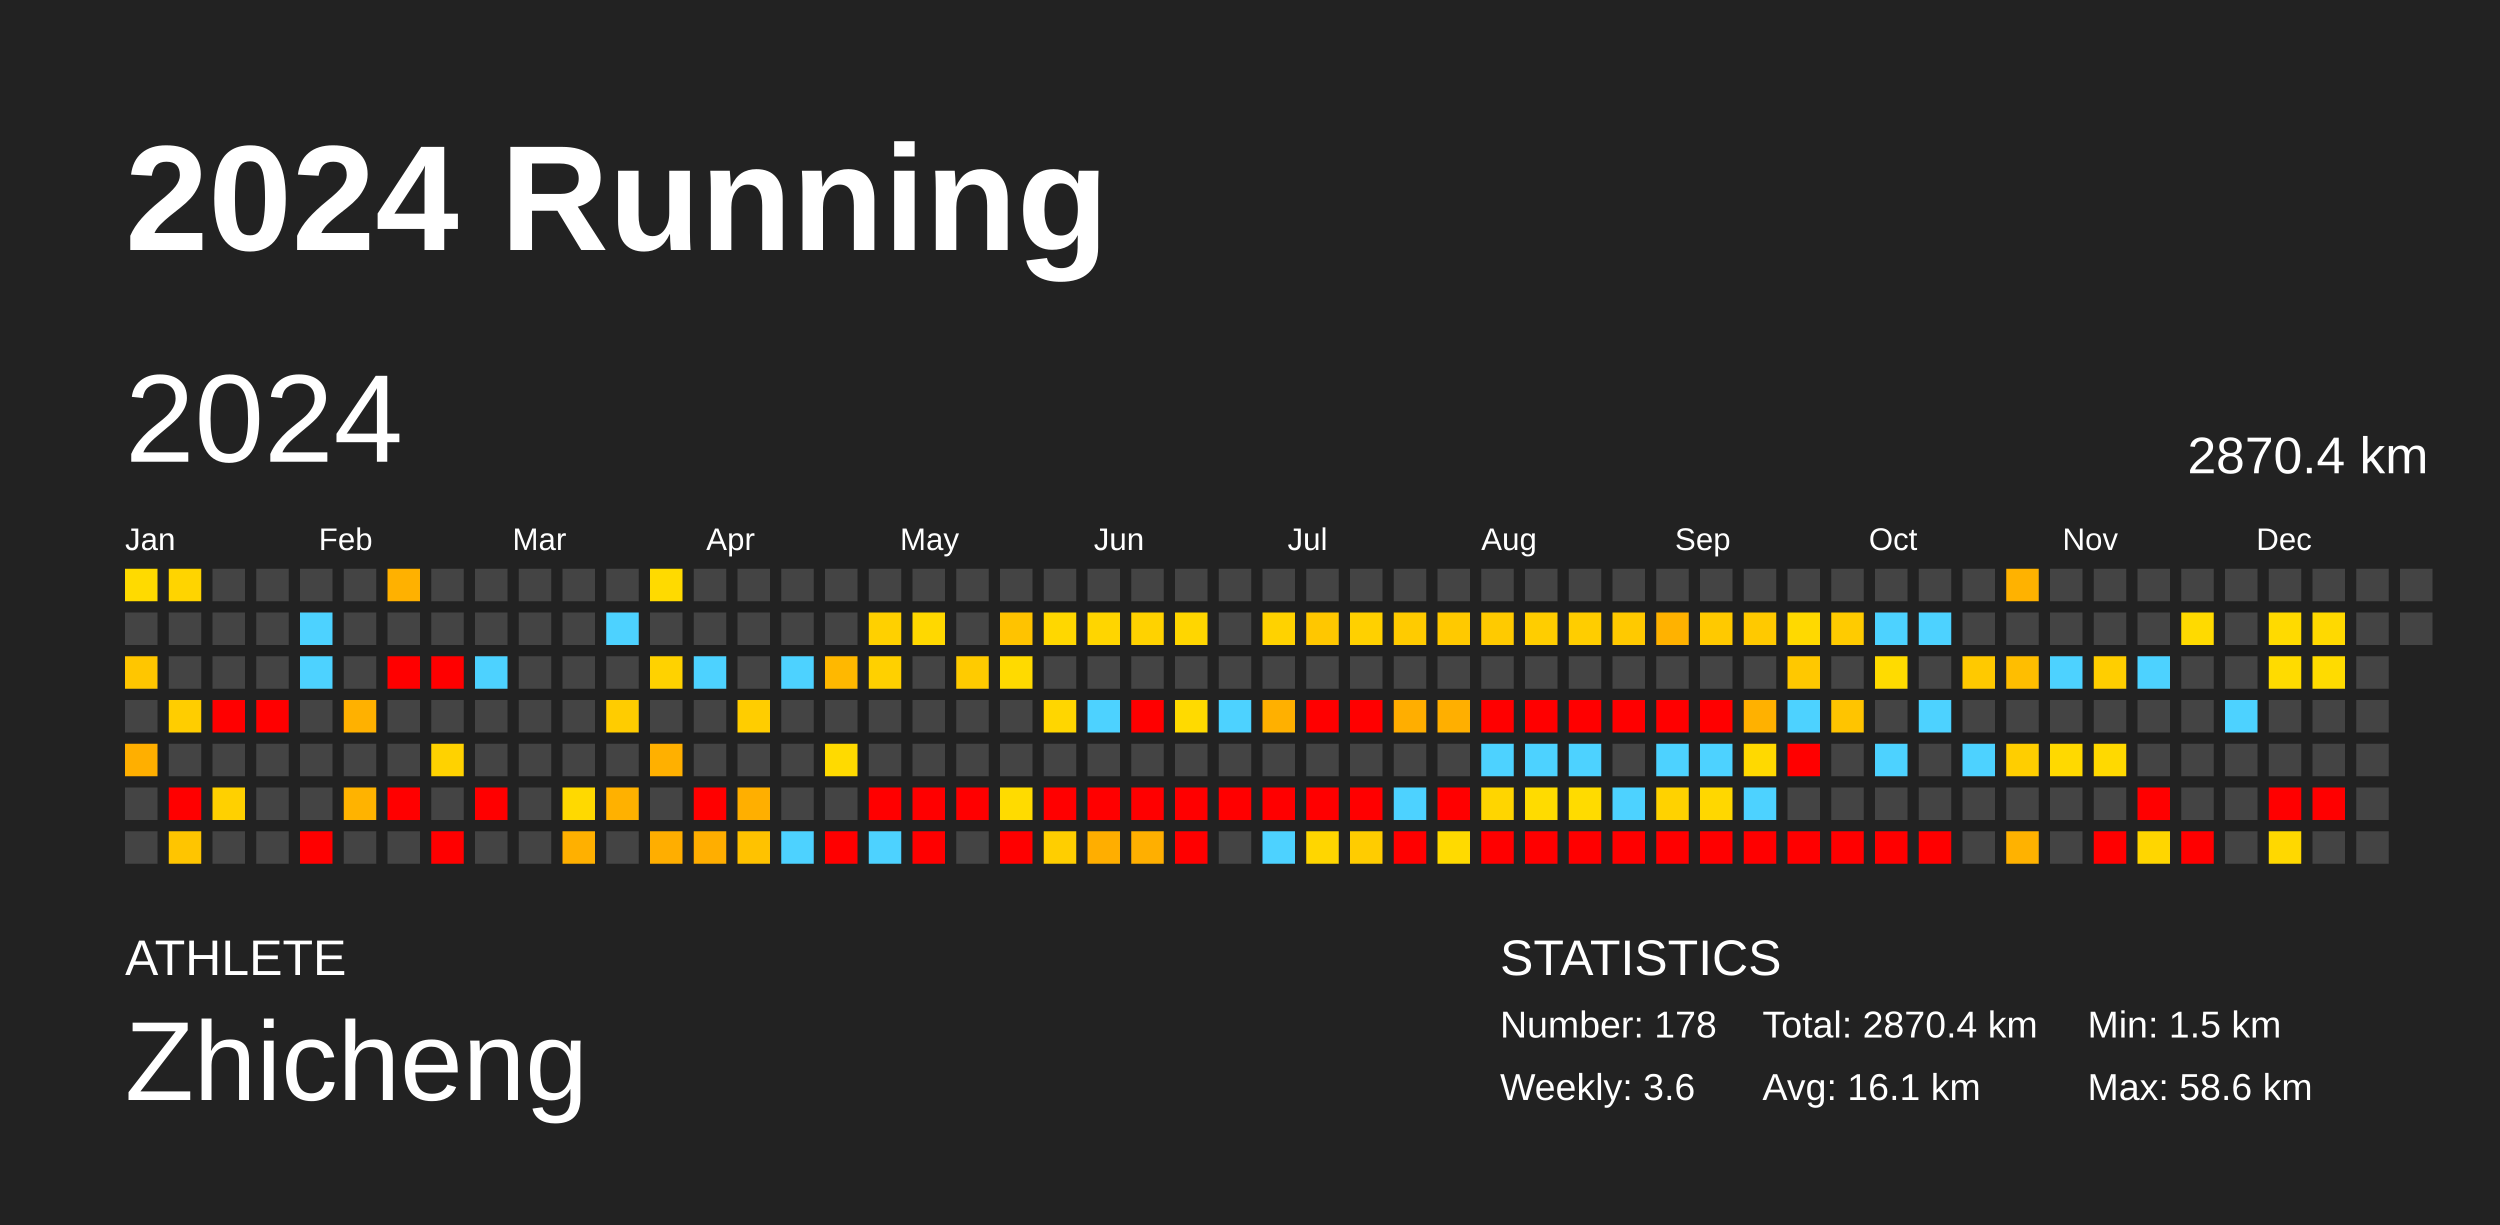
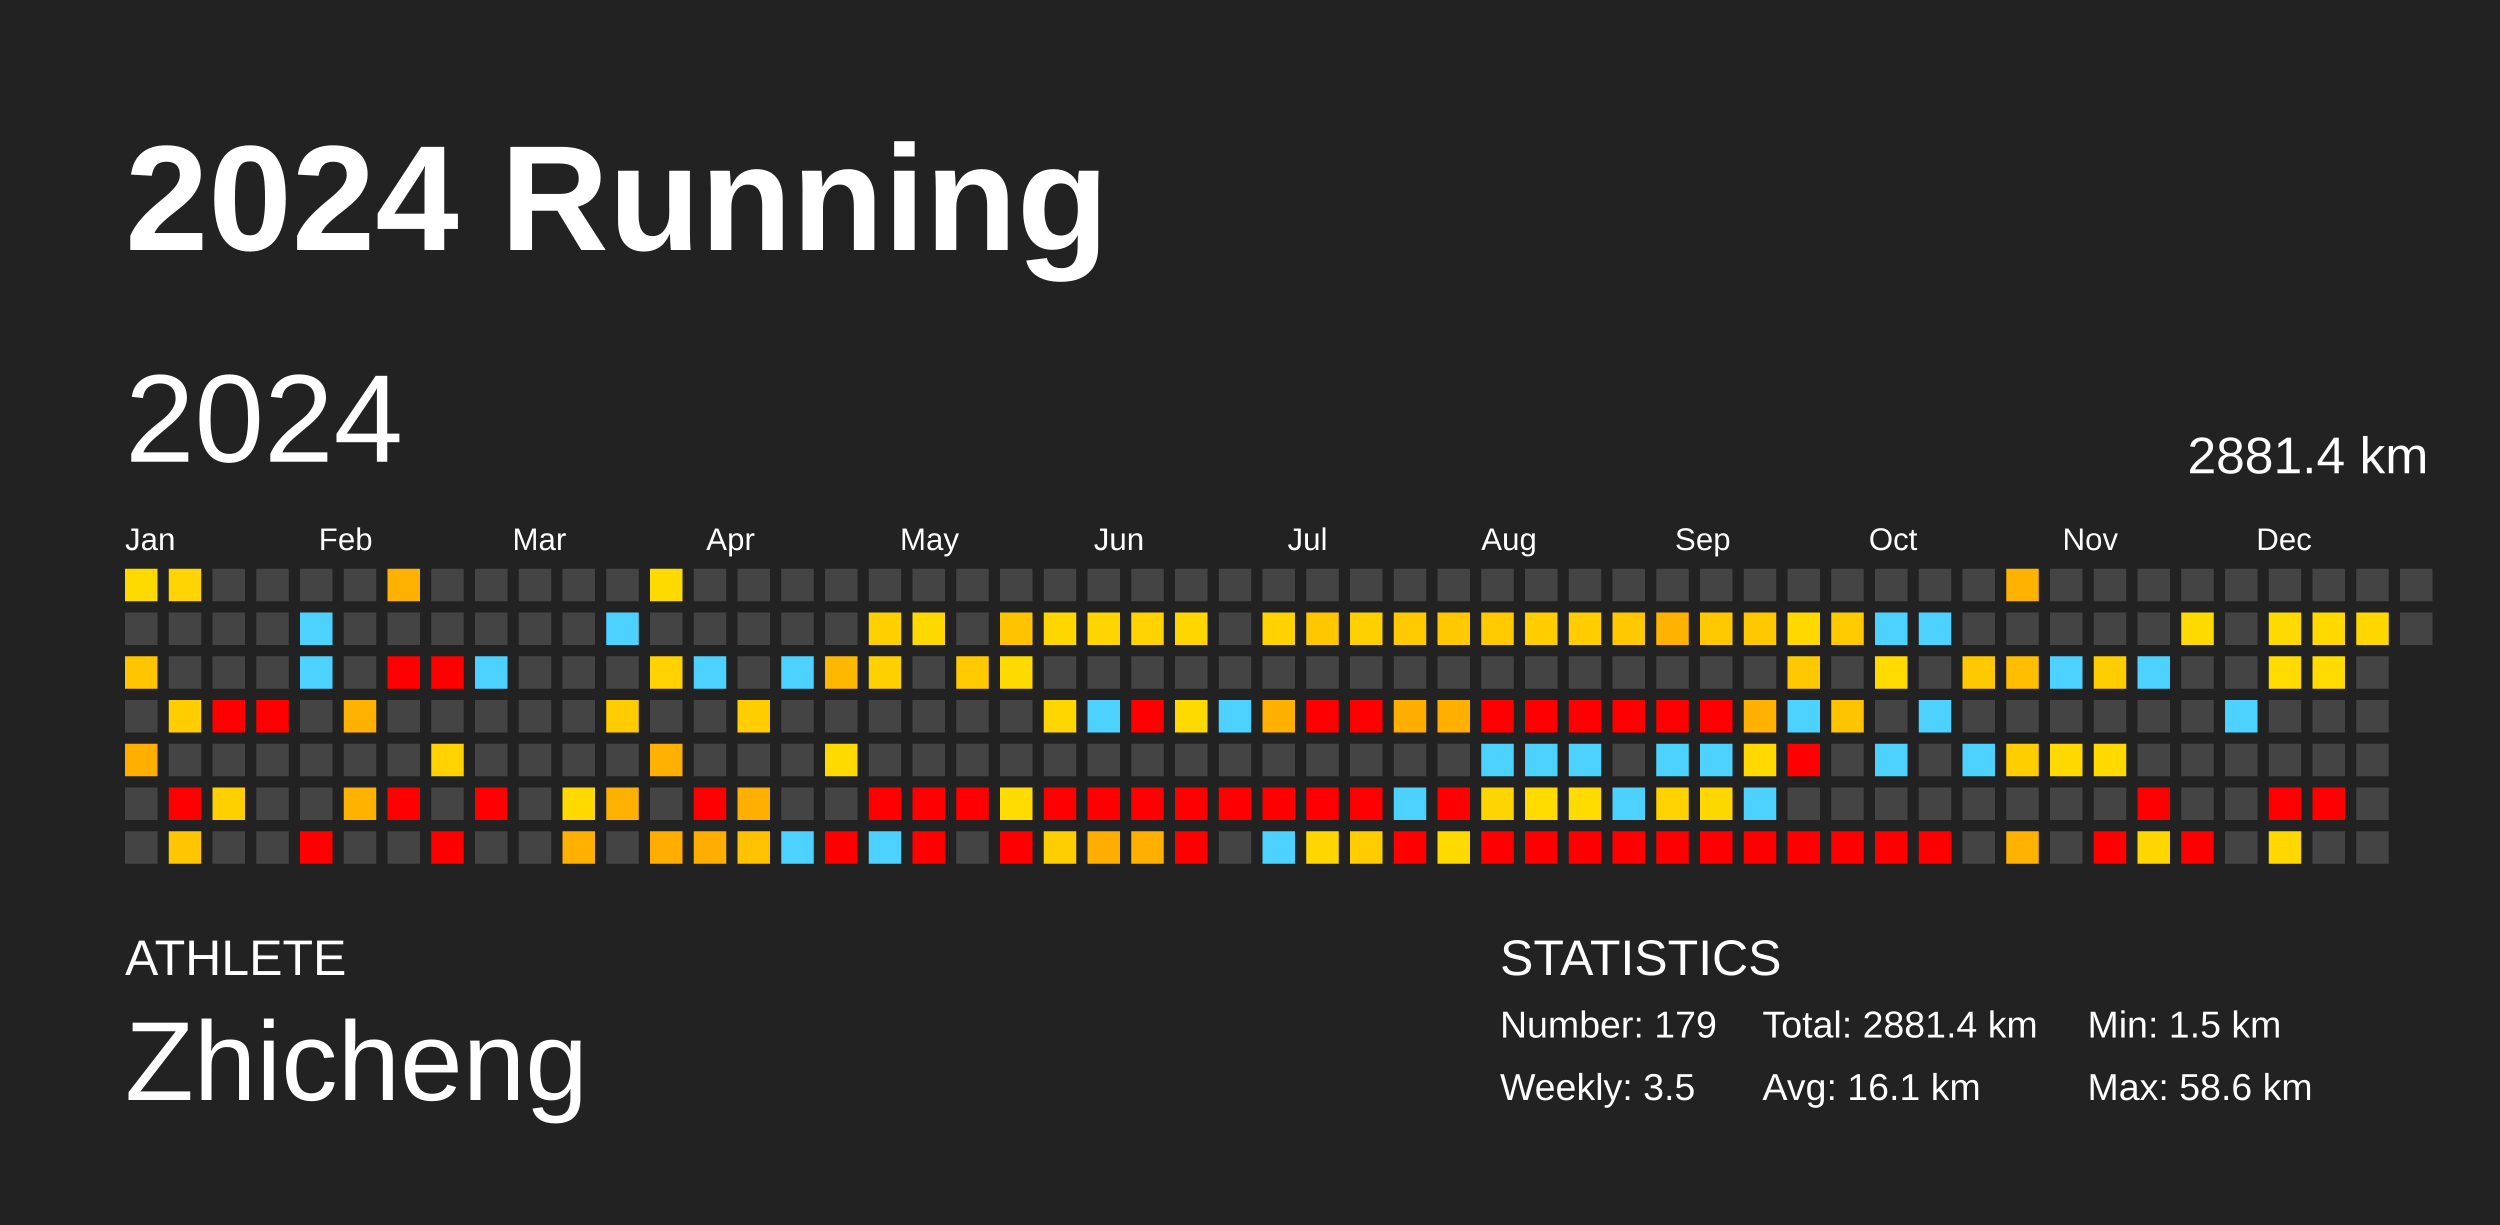
<svg xmlns="http://www.w3.org/2000/svg" baseProfile="full" height="98mm" version="1.1" viewBox="0,0,200,98" width="200mm">
  <defs />
  <rect fill="#222222" height="98" width="200" x="0" y="0" />
  <text fill="#FFFFFF" style="font-size:12px; font-family:Arial; font-weight:bold;" x="10" y="20">2024 Running</text>
  <text fill="#FFFFFF" style="font-size:4px; font-family:Arial" x="10" y="78">ATHLETE</text>
  <text fill="#FFFFFF" style="font-size:9px; font-family:Arial" x="10" y="88">Zhicheng</text>
  <text fill="#FFFFFF" style="font-size:4px; font-family:Arial" x="120" y="78">STATISTICS</text>
-   <text fill="#FFFFFF" style="font-size:3px; font-family:Arial" x="120" y="83">Number: 178</text>
-   <text fill="#FFFFFF" style="font-size:3px; font-family:Arial" x="120" y="88">Weekly: 3.6</text>
-   <text fill="#FFFFFF" style="font-size:3px; font-family:Arial" x="141" y="83">Total: 2870.4 km</text>
+   <text fill="#FFFFFF" style="font-size:3px; font-family:Arial" x="120" y="83">Number: 179</text>
+   <text fill="#FFFFFF" style="font-size:3px; font-family:Arial" x="120" y="88">Weekly: 3.5</text>
+   <text fill="#FFFFFF" style="font-size:3px; font-family:Arial" x="141" y="83">Total: 2881.4 km</text>
  <text fill="#FFFFFF" style="font-size:3px; font-family:Arial" x="141" y="88">Avg: 16.1 km</text>
  <text fill="#FFFFFF" style="font-size:3px; font-family:Arial" x="167" y="83">Min: 1.5 km</text>
  <text fill="#FFFFFF" style="font-size:3px; font-family:Arial" x="167" y="88">Max: 58.6 km</text>
  <text dominant-baseline="hanging" fill="#FFFFFF" style="font-size:10.0px; font-family:Arial;" x="10" y="30">2024</text>
-   <text dominant-baseline="hanging" fill="#FFFFFF" style="font-size:4.125px; font-family:Arial;" x="175" y="35">2870.4 km</text>
+   <text dominant-baseline="hanging" fill="#FFFFFF" style="font-size:4.125px; font-family:Arial;" x="175" y="35">2881.4 km</text>
  <text fill="#FFFFFF" style="font-size:2.5px; font-family:Arial" x="10.0" y="44">Jan</text>
  <text fill="#FFFFFF" style="font-size:2.5px; font-family:Arial" x="25.5" y="44">Feb</text>
  <text fill="#FFFFFF" style="font-size:2.5px; font-family:Arial" x="41.0" y="44">Mar</text>
  <text fill="#FFFFFF" style="font-size:2.5px; font-family:Arial" x="56.5" y="44">Apr</text>
  <text fill="#FFFFFF" style="font-size:2.5px; font-family:Arial" x="72.0" y="44">May</text>
  <text fill="#FFFFFF" style="font-size:2.5px; font-family:Arial" x="87.5" y="44">Jun</text>
  <text fill="#FFFFFF" style="font-size:2.5px; font-family:Arial" x="103.0" y="44">Jul</text>
  <text fill="#FFFFFF" style="font-size:2.5px; font-family:Arial" x="118.5" y="44">Aug</text>
  <text fill="#FFFFFF" style="font-size:2.5px; font-family:Arial" x="134.0" y="44">Sep</text>
  <text fill="#FFFFFF" style="font-size:2.5px; font-family:Arial" x="149.5" y="44">Oct</text>
  <text fill="#FFFFFF" style="font-size:2.5px; font-family:Arial" x="165.0" y="44">Nov</text>
  <text fill="#FFFFFF" style="font-size:2.5px; font-family:Arial" x="180.5" y="44">Dec</text>
  <rect fill="#ffda00" height="2.6" width="2.6" x="10.0" y="45.5" />
  <rect fill="#444444" height="2.6" width="2.6" x="10.0" y="49.0" />
  <rect fill="#ffc600" height="2.6" width="2.6" x="10.0" y="52.5" />
  <rect fill="#444444" height="2.6" width="2.6" x="10.0" y="56.0" />
  <rect fill="#ffaf00" height="2.6" width="2.6" x="10.0" y="59.5" />
  <rect fill="#444444" height="2.6" width="2.6" x="10.0" y="63.0" />
  <rect fill="#444444" height="2.6" width="2.6" x="10.0" y="66.5" />
  <rect fill="#ffd400" height="2.6" width="2.6" x="13.5" y="45.5" />
  <rect fill="#444444" height="2.6" width="2.6" x="13.5" y="49.0" />
  <rect fill="#444444" height="2.6" width="2.6" x="13.5" y="52.5" />
  <rect fill="#ffcd00" height="2.6" width="2.6" x="13.5" y="56.0" />
  <rect fill="#444444" height="2.6" width="2.6" x="13.5" y="59.5" />
  <rect fill="red" height="2.6" width="2.6" x="13.5" y="63.0" />
  <rect fill="#ffc500" height="2.6" width="2.6" x="13.5" y="66.5" />
  <rect fill="#444444" height="2.6" width="2.6" x="17.0" y="45.5" />
  <rect fill="#444444" height="2.6" width="2.6" x="17.0" y="49.0" />
  <rect fill="#444444" height="2.6" width="2.6" x="17.0" y="52.5" />
  <rect fill="red" height="2.6" width="2.6" x="17.0" y="56.0" />
  <rect fill="#444444" height="2.6" width="2.6" x="17.0" y="59.5" />
  <rect fill="#ffd000" height="2.6" width="2.6" x="17.0" y="63.0" />
  <rect fill="#444444" height="2.6" width="2.6" x="17.0" y="66.5" />
  <rect fill="#444444" height="2.6" width="2.6" x="20.5" y="45.5" />
  <rect fill="#444444" height="2.6" width="2.6" x="20.5" y="49.0" />
  <rect fill="#444444" height="2.6" width="2.6" x="20.5" y="52.5" />
  <rect fill="red" height="2.6" width="2.6" x="20.5" y="56.0" />
  <rect fill="#444444" height="2.6" width="2.6" x="20.5" y="59.5" />
  <rect fill="#444444" height="2.6" width="2.6" x="20.5" y="63.0" />
  <rect fill="#444444" height="2.6" width="2.6" x="20.5" y="66.5" />
  <rect fill="#444444" height="2.6" width="2.6" x="24.0" y="45.5" />
  <rect fill="#4dd2ff" height="2.6" width="2.6" x="24.0" y="49.0" />
  <rect fill="#4dd2ff" height="2.6" width="2.6" x="24.0" y="52.5" />
  <rect fill="#444444" height="2.6" width="2.6" x="24.0" y="56.0" />
  <rect fill="#444444" height="2.6" width="2.6" x="24.0" y="59.5" />
  <rect fill="#444444" height="2.6" width="2.6" x="24.0" y="63.0" />
  <rect fill="red" height="2.6" width="2.6" x="24.0" y="66.5" />
  <rect fill="#444444" height="2.6" width="2.6" x="27.5" y="45.5" />
  <rect fill="#444444" height="2.6" width="2.6" x="27.5" y="49.0" />
  <rect fill="#444444" height="2.6" width="2.6" x="27.5" y="52.5" />
  <rect fill="#ffb100" height="2.6" width="2.6" x="27.5" y="56.0" />
  <rect fill="#444444" height="2.6" width="2.6" x="27.5" y="59.5" />
  <rect fill="#ffb300" height="2.6" width="2.6" x="27.5" y="63.0" />
  <rect fill="#444444" height="2.6" width="2.6" x="27.5" y="66.5" />
  <rect fill="#ffb100" height="2.6" width="2.6" x="31.0" y="45.5" />
  <rect fill="#444444" height="2.6" width="2.6" x="31.0" y="49.0" />
  <rect fill="red" height="2.6" width="2.6" x="31.0" y="52.5" />
  <rect fill="#444444" height="2.6" width="2.6" x="31.0" y="56.0" />
  <rect fill="#444444" height="2.6" width="2.6" x="31.0" y="59.5" />
  <rect fill="red" height="2.6" width="2.6" x="31.0" y="63.0" />
  <rect fill="#444444" height="2.6" width="2.6" x="31.0" y="66.5" />
  <rect fill="#444444" height="2.6" width="2.6" x="34.5" y="45.5" />
  <rect fill="#444444" height="2.6" width="2.6" x="34.5" y="49.0" />
  <rect fill="red" height="2.6" width="2.6" x="34.5" y="52.5" />
  <rect fill="#444444" height="2.6" width="2.6" x="34.5" y="56.0" />
  <rect fill="#ffd200" height="2.6" width="2.6" x="34.5" y="59.5" />
  <rect fill="#444444" height="2.6" width="2.6" x="34.5" y="63.0" />
  <rect fill="red" height="2.6" width="2.6" x="34.5" y="66.5" />
  <rect fill="#444444" height="2.6" width="2.6" x="38.0" y="45.5" />
  <rect fill="#444444" height="2.6" width="2.6" x="38.0" y="49.0" />
  <rect fill="#4dd2ff" height="2.6" width="2.6" x="38.0" y="52.5" />
  <rect fill="#444444" height="2.6" width="2.6" x="38.0" y="56.0" />
  <rect fill="#444444" height="2.6" width="2.6" x="38.0" y="59.5" />
  <rect fill="red" height="2.6" width="2.6" x="38.0" y="63.0" />
  <rect fill="#444444" height="2.6" width="2.6" x="38.0" y="66.5" />
  <rect fill="#444444" height="2.6" width="2.6" x="41.5" y="45.5" />
  <rect fill="#444444" height="2.6" width="2.6" x="41.5" y="49.0" />
  <rect fill="#444444" height="2.6" width="2.6" x="41.5" y="52.5" />
  <rect fill="#444444" height="2.6" width="2.6" x="41.5" y="56.0" />
  <rect fill="#444444" height="2.6" width="2.6" x="41.5" y="59.5" />
  <rect fill="#444444" height="2.6" width="2.6" x="41.5" y="63.0" />
  <rect fill="#444444" height="2.6" width="2.6" x="41.5" y="66.5" />
  <rect fill="#444444" height="2.6" width="2.6" x="45.0" y="45.5" />
  <rect fill="#444444" height="2.6" width="2.6" x="45.0" y="49.0" />
  <rect fill="#444444" height="2.6" width="2.6" x="45.0" y="52.5" />
  <rect fill="#444444" height="2.6" width="2.6" x="45.0" y="56.0" />
  <rect fill="#444444" height="2.6" width="2.6" x="45.0" y="59.5" />
  <rect fill="#ffd900" height="2.6" width="2.6" x="45.0" y="63.0" />
  <rect fill="#ffb000" height="2.6" width="2.6" x="45.0" y="66.5" />
  <rect fill="#444444" height="2.6" width="2.6" x="48.5" y="45.5" />
  <rect fill="#4dd2ff" height="2.6" width="2.6" x="48.5" y="49.0" />
  <rect fill="#444444" height="2.6" width="2.6" x="48.5" y="52.5" />
  <rect fill="#ffcc00" height="2.6" width="2.6" x="48.5" y="56.0" />
  <rect fill="#444444" height="2.6" width="2.6" x="48.5" y="59.5" />
  <rect fill="#ffb100" height="2.6" width="2.6" x="48.5" y="63.0" />
  <rect fill="#444444" height="2.6" width="2.6" x="48.5" y="66.5" />
  <rect fill="#ffda00" height="2.6" width="2.6" x="52.0" y="45.5" />
  <rect fill="#444444" height="2.6" width="2.6" x="52.0" y="49.0" />
  <rect fill="#ffd200" height="2.6" width="2.6" x="52.0" y="52.5" />
  <rect fill="#444444" height="2.6" width="2.6" x="52.0" y="56.0" />
  <rect fill="#ffb000" height="2.6" width="2.6" x="52.0" y="59.5" />
  <rect fill="#444444" height="2.6" width="2.6" x="52.0" y="63.0" />
  <rect fill="#ffae00" height="2.6" width="2.6" x="52.0" y="66.5" />
  <rect fill="#444444" height="2.6" width="2.6" x="55.5" y="45.5" />
  <rect fill="#444444" height="2.6" width="2.6" x="55.5" y="49.0" />
  <rect fill="#4dd2ff" height="2.6" width="2.6" x="55.5" y="52.5" />
  <rect fill="#444444" height="2.6" width="2.6" x="55.5" y="56.0" />
  <rect fill="#444444" height="2.6" width="2.6" x="55.5" y="59.5" />
  <rect fill="red" height="2.6" width="2.6" x="55.5" y="63.0" />
  <rect fill="#ffae00" height="2.6" width="2.6" x="55.5" y="66.5" />
  <rect fill="#444444" height="2.6" width="2.6" x="59.0" y="45.5" />
  <rect fill="#444444" height="2.6" width="2.6" x="59.0" y="49.0" />
  <rect fill="#444444" height="2.6" width="2.6" x="59.0" y="52.5" />
  <rect fill="#ffcd00" height="2.6" width="2.6" x="59.0" y="56.0" />
  <rect fill="#444444" height="2.6" width="2.6" x="59.0" y="59.5" />
  <rect fill="#ffaf00" height="2.6" width="2.6" x="59.0" y="63.0" />
  <rect fill="#ffc200" height="2.6" width="2.6" x="59.0" y="66.5" />
  <rect fill="#444444" height="2.6" width="2.6" x="62.5" y="45.5" />
  <rect fill="#444444" height="2.6" width="2.6" x="62.5" y="49.0" />
  <rect fill="#4dd2ff" height="2.6" width="2.6" x="62.5" y="52.5" />
  <rect fill="#444444" height="2.6" width="2.6" x="62.5" y="56.0" />
  <rect fill="#444444" height="2.6" width="2.6" x="62.5" y="59.5" />
  <rect fill="#444444" height="2.6" width="2.6" x="62.5" y="63.0" />
  <rect fill="#4dd2ff" height="2.6" width="2.6" x="62.5" y="66.5" />
  <rect fill="#444444" height="2.6" width="2.6" x="66.0" y="45.5" />
  <rect fill="#444444" height="2.6" width="2.6" x="66.0" y="49.0" />
  <rect fill="#ffb800" height="2.6" width="2.6" x="66.0" y="52.5" />
  <rect fill="#444444" height="2.6" width="2.6" x="66.0" y="56.0" />
  <rect fill="#ffda00" height="2.6" width="2.6" x="66.0" y="59.5" />
  <rect fill="#444444" height="2.6" width="2.6" x="66.0" y="63.0" />
  <rect fill="red" height="2.6" width="2.6" x="66.0" y="66.5" />
  <rect fill="#444444" height="2.6" width="2.6" x="69.5" y="45.5" />
  <rect fill="#ffd000" height="2.6" width="2.6" x="69.5" y="49.0" />
  <rect fill="#ffd000" height="2.6" width="2.6" x="69.5" y="52.5" />
  <rect fill="#444444" height="2.6" width="2.6" x="69.5" y="56.0" />
  <rect fill="#444444" height="2.6" width="2.6" x="69.5" y="59.5" />
  <rect fill="red" height="2.6" width="2.6" x="69.5" y="63.0" />
  <rect fill="#4dd2ff" height="2.6" width="2.6" x="69.5" y="66.5" />
  <rect fill="#444444" height="2.6" width="2.6" x="73.0" y="45.5" />
  <rect fill="#ffd800" height="2.6" width="2.6" x="73.0" y="49.0" />
  <rect fill="#444444" height="2.6" width="2.6" x="73.0" y="52.5" />
  <rect fill="#444444" height="2.6" width="2.6" x="73.0" y="56.0" />
  <rect fill="#444444" height="2.6" width="2.6" x="73.0" y="59.5" />
  <rect fill="red" height="2.6" width="2.6" x="73.0" y="63.0" />
  <rect fill="red" height="2.6" width="2.6" x="73.0" y="66.5" />
  <rect fill="#444444" height="2.6" width="2.6" x="76.5" y="45.5" />
  <rect fill="#444444" height="2.6" width="2.6" x="76.5" y="49.0" />
  <rect fill="#ffcb00" height="2.6" width="2.6" x="76.5" y="52.5" />
  <rect fill="#444444" height="2.6" width="2.6" x="76.5" y="56.0" />
  <rect fill="#444444" height="2.6" width="2.6" x="76.5" y="59.5" />
  <rect fill="red" height="2.6" width="2.6" x="76.5" y="63.0" />
  <rect fill="#444444" height="2.6" width="2.6" x="76.5" y="66.5" />
  <rect fill="#444444" height="2.6" width="2.6" x="80.0" y="45.5" />
  <rect fill="#ffc300" height="2.6" width="2.6" x="80.0" y="49.0" />
  <rect fill="#ffda00" height="2.6" width="2.6" x="80.0" y="52.5" />
  <rect fill="#444444" height="2.6" width="2.6" x="80.0" y="56.0" />
  <rect fill="#444444" height="2.6" width="2.6" x="80.0" y="59.5" />
  <rect fill="#ffdb00" height="2.6" width="2.6" x="80.0" y="63.0" />
  <rect fill="red" height="2.6" width="2.6" x="80.0" y="66.5" />
  <rect fill="#444444" height="2.6" width="2.6" x="83.5" y="45.5" />
  <rect fill="#ffd700" height="2.6" width="2.6" x="83.5" y="49.0" />
  <rect fill="#444444" height="2.6" width="2.6" x="83.5" y="52.5" />
  <rect fill="#ffd600" height="2.6" width="2.6" x="83.5" y="56.0" />
  <rect fill="#444444" height="2.6" width="2.6" x="83.5" y="59.5" />
  <rect fill="red" height="2.6" width="2.6" x="83.5" y="63.0" />
  <rect fill="#ffce00" height="2.6" width="2.6" x="83.5" y="66.5" />
  <rect fill="#444444" height="2.6" width="2.6" x="87.0" y="45.5" />
  <rect fill="#ffd500" height="2.6" width="2.6" x="87.0" y="49.0" />
  <rect fill="#444444" height="2.6" width="2.6" x="87.0" y="52.5" />
  <rect fill="#4dd2ff" height="2.6" width="2.6" x="87.0" y="56.0" />
  <rect fill="#444444" height="2.6" width="2.6" x="87.0" y="59.5" />
  <rect fill="red" height="2.6" width="2.6" x="87.0" y="63.0" />
  <rect fill="#ffae00" height="2.6" width="2.6" x="87.0" y="66.5" />
  <rect fill="#444444" height="2.6" width="2.6" x="90.5" y="45.5" />
  <rect fill="#ffd200" height="2.6" width="2.6" x="90.5" y="49.0" />
  <rect fill="#444444" height="2.6" width="2.6" x="90.5" y="52.5" />
  <rect fill="red" height="2.6" width="2.6" x="90.5" y="56.0" />
  <rect fill="#444444" height="2.6" width="2.6" x="90.5" y="59.5" />
  <rect fill="red" height="2.6" width="2.6" x="90.5" y="63.0" />
  <rect fill="#ffaf00" height="2.6" width="2.6" x="90.5" y="66.5" />
  <rect fill="#444444" height="2.6" width="2.6" x="94.0" y="45.5" />
  <rect fill="#ffd600" height="2.6" width="2.6" x="94.0" y="49.0" />
  <rect fill="#444444" height="2.6" width="2.6" x="94.0" y="52.5" />
  <rect fill="#ffda00" height="2.6" width="2.6" x="94.0" y="56.0" />
  <rect fill="#444444" height="2.6" width="2.6" x="94.0" y="59.5" />
  <rect fill="red" height="2.6" width="2.6" x="94.0" y="63.0" />
  <rect fill="red" height="2.6" width="2.6" x="94.0" y="66.5" />
  <rect fill="#444444" height="2.6" width="2.6" x="97.5" y="45.5" />
  <rect fill="#444444" height="2.6" width="2.6" x="97.5" y="49.0" />
  <rect fill="#444444" height="2.6" width="2.6" x="97.5" y="52.5" />
  <rect fill="#4dd2ff" height="2.6" width="2.6" x="97.5" y="56.0" />
  <rect fill="#444444" height="2.6" width="2.6" x="97.5" y="59.5" />
  <rect fill="red" height="2.6" width="2.6" x="97.5" y="63.0" />
  <rect fill="#444444" height="2.6" width="2.6" x="97.5" y="66.5" />
  <rect fill="#444444" height="2.6" width="2.6" x="101.0" y="45.5" />
  <rect fill="#ffd200" height="2.6" width="2.6" x="101.0" y="49.0" />
  <rect fill="#444444" height="2.6" width="2.6" x="101.0" y="52.5" />
  <rect fill="#ffb000" height="2.6" width="2.6" x="101.0" y="56.0" />
  <rect fill="#444444" height="2.6" width="2.6" x="101.0" y="59.5" />
  <rect fill="red" height="2.6" width="2.6" x="101.0" y="63.0" />
  <rect fill="#4dd2ff" height="2.6" width="2.6" x="101.0" y="66.5" />
  <rect fill="#444444" height="2.6" width="2.6" x="104.5" y="45.5" />
  <rect fill="#ffc700" height="2.6" width="2.6" x="104.5" y="49.0" />
  <rect fill="#444444" height="2.6" width="2.6" x="104.5" y="52.5" />
  <rect fill="red" height="2.6" width="2.6" x="104.5" y="56.0" />
  <rect fill="#444444" height="2.6" width="2.6" x="104.5" y="59.5" />
  <rect fill="red" height="2.6" width="2.6" x="104.5" y="63.0" />
  <rect fill="#ffd600" height="2.6" width="2.6" x="104.5" y="66.5" />
  <rect fill="#444444" height="2.6" width="2.6" x="108.0" y="45.5" />
  <rect fill="#ffd000" height="2.6" width="2.6" x="108.0" y="49.0" />
  <rect fill="#444444" height="2.6" width="2.6" x="108.0" y="52.5" />
  <rect fill="red" height="2.6" width="2.6" x="108.0" y="56.0" />
  <rect fill="#444444" height="2.6" width="2.6" x="108.0" y="59.5" />
  <rect fill="red" height="2.6" width="2.6" x="108.0" y="63.0" />
  <rect fill="#ffcc00" height="2.6" width="2.6" x="108.0" y="66.5" />
  <rect fill="#444444" height="2.6" width="2.6" x="111.5" y="45.5" />
  <rect fill="#ffcb00" height="2.6" width="2.6" x="111.5" y="49.0" />
  <rect fill="#444444" height="2.6" width="2.6" x="111.5" y="52.5" />
  <rect fill="#ffae00" height="2.6" width="2.6" x="111.5" y="56.0" />
  <rect fill="#444444" height="2.6" width="2.6" x="111.5" y="59.5" />
  <rect fill="#4dd2ff" height="2.6" width="2.6" x="111.5" y="63.0" />
  <rect fill="red" height="2.6" width="2.6" x="111.5" y="66.5" />
  <rect fill="#444444" height="2.6" width="2.6" x="115.0" y="45.5" />
  <rect fill="#ffc900" height="2.6" width="2.6" x="115.0" y="49.0" />
  <rect fill="#444444" height="2.6" width="2.6" x="115.0" y="52.5" />
  <rect fill="#ffaf00" height="2.6" width="2.6" x="115.0" y="56.0" />
  <rect fill="#444444" height="2.6" width="2.6" x="115.0" y="59.5" />
  <rect fill="red" height="2.6" width="2.6" x="115.0" y="63.0" />
  <rect fill="#ffda00" height="2.6" width="2.6" x="115.0" y="66.5" />
  <rect fill="#444444" height="2.6" width="2.6" x="118.5" y="45.5" />
  <rect fill="#ffca00" height="2.6" width="2.6" x="118.5" y="49.0" />
  <rect fill="#444444" height="2.6" width="2.6" x="118.5" y="52.5" />
  <rect fill="red" height="2.6" width="2.6" x="118.5" y="56.0" />
  <rect fill="#4dd2ff" height="2.6" width="2.6" x="118.5" y="59.5" />
  <rect fill="#ffd500" height="2.6" width="2.6" x="118.5" y="63.0" />
  <rect fill="red" height="2.6" width="2.6" x="118.5" y="66.5" />
  <rect fill="#444444" height="2.6" width="2.6" x="122.0" y="45.5" />
  <rect fill="#ffcd00" height="2.6" width="2.6" x="122.0" y="49.0" />
  <rect fill="#444444" height="2.6" width="2.6" x="122.0" y="52.5" />
  <rect fill="red" height="2.6" width="2.6" x="122.0" y="56.0" />
  <rect fill="#4dd2ff" height="2.6" width="2.6" x="122.0" y="59.5" />
  <rect fill="#ffdb00" height="2.6" width="2.6" x="122.0" y="63.0" />
  <rect fill="red" height="2.6" width="2.6" x="122.0" y="66.5" />
  <rect fill="#444444" height="2.6" width="2.6" x="125.5" y="45.5" />
  <rect fill="#ffcd00" height="2.6" width="2.6" x="125.5" y="49.0" />
  <rect fill="#444444" height="2.6" width="2.6" x="125.5" y="52.5" />
  <rect fill="red" height="2.6" width="2.6" x="125.5" y="56.0" />
  <rect fill="#4dd2ff" height="2.6" width="2.6" x="125.5" y="59.5" />
  <rect fill="#ffdb00" height="2.6" width="2.6" x="125.5" y="63.0" />
  <rect fill="red" height="2.6" width="2.6" x="125.5" y="66.5" />
  <rect fill="#444444" height="2.6" width="2.6" x="129.0" y="45.5" />
  <rect fill="#ffc900" height="2.6" width="2.6" x="129.0" y="49.0" />
  <rect fill="#444444" height="2.6" width="2.6" x="129.0" y="52.5" />
  <rect fill="red" height="2.6" width="2.6" x="129.0" y="56.0" />
  <rect fill="#444444" height="2.6" width="2.6" x="129.0" y="59.5" />
  <rect fill="#4dd2ff" height="2.6" width="2.6" x="129.0" y="63.0" />
  <rect fill="red" height="2.6" width="2.6" x="129.0" y="66.5" />
  <rect fill="#444444" height="2.6" width="2.6" x="132.5" y="45.5" />
  <rect fill="#ffb200" height="2.6" width="2.6" x="132.5" y="49.0" />
  <rect fill="#444444" height="2.6" width="2.6" x="132.5" y="52.5" />
  <rect fill="red" height="2.6" width="2.6" x="132.5" y="56.0" />
  <rect fill="#4dd2ff" height="2.6" width="2.6" x="132.5" y="59.5" />
  <rect fill="#ffd200" height="2.6" width="2.6" x="132.5" y="63.0" />
  <rect fill="red" height="2.6" width="2.6" x="132.5" y="66.5" />
  <rect fill="#444444" height="2.6" width="2.6" x="136.0" y="45.5" />
  <rect fill="#ffc900" height="2.6" width="2.6" x="136.0" y="49.0" />
  <rect fill="#444444" height="2.6" width="2.6" x="136.0" y="52.5" />
  <rect fill="red" height="2.6" width="2.6" x="136.0" y="56.0" />
  <rect fill="#4dd2ff" height="2.6" width="2.6" x="136.0" y="59.5" />
  <rect fill="#ffd700" height="2.6" width="2.6" x="136.0" y="63.0" />
  <rect fill="red" height="2.6" width="2.6" x="136.0" y="66.5" />
  <rect fill="#444444" height="2.6" width="2.6" x="139.5" y="45.5" />
  <rect fill="#ffc900" height="2.6" width="2.6" x="139.5" y="49.0" />
  <rect fill="#444444" height="2.6" width="2.6" x="139.5" y="52.5" />
  <rect fill="#ffb100" height="2.6" width="2.6" x="139.5" y="56.0" />
  <rect fill="#ffd900" height="2.6" width="2.6" x="139.5" y="59.5" />
  <rect fill="#4dd2ff" height="2.6" width="2.6" x="139.5" y="63.0" />
  <rect fill="red" height="2.6" width="2.6" x="139.5" y="66.5" />
  <rect fill="#444444" height="2.6" width="2.6" x="143.0" y="45.5" />
  <rect fill="#ffd900" height="2.6" width="2.6" x="143.0" y="49.0" />
  <rect fill="#ffc800" height="2.6" width="2.6" x="143.0" y="52.5" />
  <rect fill="#4dd2ff" height="2.6" width="2.6" x="143.0" y="56.0" />
  <rect fill="red" height="2.6" width="2.6" x="143.0" y="59.5" />
  <rect fill="#444444" height="2.6" width="2.6" x="143.0" y="63.0" />
  <rect fill="red" height="2.6" width="2.6" x="143.0" y="66.5" />
  <rect fill="#444444" height="2.6" width="2.6" x="146.5" y="45.5" />
  <rect fill="#ffcb00" height="2.6" width="2.6" x="146.5" y="49.0" />
  <rect fill="#444444" height="2.6" width="2.6" x="146.5" y="52.5" />
  <rect fill="#ffc400" height="2.6" width="2.6" x="146.5" y="56.0" />
  <rect fill="#444444" height="2.6" width="2.6" x="146.5" y="59.5" />
  <rect fill="#444444" height="2.6" width="2.6" x="146.5" y="63.0" />
  <rect fill="red" height="2.6" width="2.6" x="146.5" y="66.5" />
  <rect fill="#444444" height="2.6" width="2.6" x="150.0" y="45.5" />
  <rect fill="#4dd2ff" height="2.6" width="2.6" x="150.0" y="49.0" />
  <rect fill="#ffdb00" height="2.6" width="2.6" x="150.0" y="52.5" />
  <rect fill="#444444" height="2.6" width="2.6" x="150.0" y="56.0" />
  <rect fill="#4dd2ff" height="2.6" width="2.6" x="150.0" y="59.5" />
  <rect fill="#444444" height="2.6" width="2.6" x="150.0" y="63.0" />
  <rect fill="red" height="2.6" width="2.6" x="150.0" y="66.5" />
  <rect fill="#444444" height="2.6" width="2.6" x="153.5" y="45.5" />
  <rect fill="#4dd2ff" height="2.6" width="2.6" x="153.5" y="49.0" />
  <rect fill="#444444" height="2.6" width="2.6" x="153.5" y="52.5" />
  <rect fill="#4dd2ff" height="2.6" width="2.6" x="153.5" y="56.0" />
  <rect fill="#444444" height="2.6" width="2.6" x="153.5" y="59.5" />
  <rect fill="#444444" height="2.6" width="2.6" x="153.5" y="63.0" />
  <rect fill="red" height="2.6" width="2.6" x="153.5" y="66.5" />
  <rect fill="#444444" height="2.6" width="2.6" x="157.0" y="45.5" />
  <rect fill="#444444" height="2.6" width="2.6" x="157.0" y="49.0" />
  <rect fill="#ffc900" height="2.6" width="2.6" x="157.0" y="52.5" />
  <rect fill="#444444" height="2.6" width="2.6" x="157.0" y="56.0" />
  <rect fill="#4dd2ff" height="2.6" width="2.6" x="157.0" y="59.5" />
  <rect fill="#444444" height="2.6" width="2.6" x="157.0" y="63.0" />
  <rect fill="#444444" height="2.6" width="2.6" x="157.0" y="66.5" />
  <rect fill="#ffb200" height="2.6" width="2.6" x="160.5" y="45.5" />
  <rect fill="#444444" height="2.6" width="2.6" x="160.5" y="49.0" />
  <rect fill="#ffbe00" height="2.6" width="2.6" x="160.5" y="52.5" />
  <rect fill="#444444" height="2.6" width="2.6" x="160.5" y="56.0" />
  <rect fill="#ffce00" height="2.6" width="2.6" x="160.5" y="59.5" />
  <rect fill="#444444" height="2.6" width="2.6" x="160.5" y="63.0" />
  <rect fill="#ffb200" height="2.6" width="2.6" x="160.5" y="66.5" />
  <rect fill="#444444" height="2.6" width="2.6" x="164.0" y="45.5" />
  <rect fill="#444444" height="2.6" width="2.6" x="164.0" y="49.0" />
  <rect fill="#4dd2ff" height="2.6" width="2.6" x="164.0" y="52.5" />
  <rect fill="#444444" height="2.6" width="2.6" x="164.0" y="56.0" />
  <rect fill="#ffd900" height="2.6" width="2.6" x="164.0" y="59.5" />
  <rect fill="#444444" height="2.6" width="2.6" x="164.0" y="63.0" />
  <rect fill="#444444" height="2.6" width="2.6" x="164.0" y="66.5" />
  <rect fill="#444444" height="2.6" width="2.6" x="167.5" y="45.5" />
  <rect fill="#444444" height="2.6" width="2.6" x="167.5" y="49.0" />
  <rect fill="#ffce00" height="2.6" width="2.6" x="167.5" y="52.5" />
  <rect fill="#444444" height="2.6" width="2.6" x="167.5" y="56.0" />
  <rect fill="#ffd900" height="2.6" width="2.6" x="167.5" y="59.5" />
  <rect fill="#444444" height="2.6" width="2.6" x="167.5" y="63.0" />
  <rect fill="red" height="2.6" width="2.6" x="167.5" y="66.5" />
  <rect fill="#444444" height="2.6" width="2.6" x="171.0" y="45.5" />
  <rect fill="#444444" height="2.6" width="2.6" x="171.0" y="49.0" />
  <rect fill="#4dd2ff" height="2.6" width="2.6" x="171.0" y="52.5" />
  <rect fill="#444444" height="2.6" width="2.6" x="171.0" y="56.0" />
  <rect fill="#444444" height="2.6" width="2.6" x="171.0" y="59.5" />
  <rect fill="red" height="2.6" width="2.6" x="171.0" y="63.0" />
  <rect fill="#ffd600" height="2.6" width="2.6" x="171.0" y="66.5" />
  <rect fill="#444444" height="2.6" width="2.6" x="174.5" y="45.5" />
  <rect fill="#ffda00" height="2.6" width="2.6" x="174.5" y="49.0" />
  <rect fill="#444444" height="2.6" width="2.6" x="174.5" y="52.5" />
  <rect fill="#444444" height="2.6" width="2.6" x="174.5" y="56.0" />
  <rect fill="#444444" height="2.6" width="2.6" x="174.5" y="59.5" />
  <rect fill="#444444" height="2.6" width="2.6" x="174.5" y="63.0" />
  <rect fill="red" height="2.6" width="2.6" x="174.5" y="66.5" />
  <rect fill="#444444" height="2.6" width="2.6" x="178.0" y="45.5" />
  <rect fill="#444444" height="2.6" width="2.6" x="178.0" y="49.0" />
  <rect fill="#444444" height="2.6" width="2.6" x="178.0" y="52.5" />
  <rect fill="#4dd2ff" height="2.6" width="2.6" x="178.0" y="56.0" />
  <rect fill="#444444" height="2.6" width="2.6" x="178.0" y="59.5" />
  <rect fill="#444444" height="2.6" width="2.6" x="178.0" y="63.0" />
  <rect fill="#444444" height="2.6" width="2.6" x="178.0" y="66.5" />
  <rect fill="#444444" height="2.6" width="2.6" x="181.5" y="45.5" />
  <rect fill="#ffda00" height="2.6" width="2.6" x="181.5" y="49.0" />
  <rect fill="#ffdb00" height="2.6" width="2.6" x="181.5" y="52.5" />
  <rect fill="#444444" height="2.6" width="2.6" x="181.5" y="56.0" />
  <rect fill="#444444" height="2.6" width="2.6" x="181.5" y="59.5" />
  <rect fill="red" height="2.6" width="2.6" x="181.5" y="63.0" />
  <rect fill="#ffd800" height="2.6" width="2.6" x="181.5" y="66.5" />
  <rect fill="#444444" height="2.6" width="2.6" x="185.0" y="45.5" />
  <rect fill="#ffd900" height="2.6" width="2.6" x="185.0" y="49.0" />
  <rect fill="#ffdb00" height="2.6" width="2.6" x="185.0" y="52.5" />
  <rect fill="#444444" height="2.6" width="2.6" x="185.0" y="56.0" />
  <rect fill="#444444" height="2.6" width="2.6" x="185.0" y="59.5" />
  <rect fill="red" height="2.6" width="2.6" x="185.0" y="63.0" />
  <rect fill="#444444" height="2.6" width="2.6" x="185.0" y="66.5" />
  <rect fill="#444444" height="2.6" width="2.6" x="188.5" y="45.5" />
-   <rect fill="#444444" height="2.6" width="2.6" x="188.5" y="49.0" />
+   <rect fill="#ffd700" height="2.6" width="2.6" x="188.5" y="49.0" />
  <rect fill="#444444" height="2.6" width="2.6" x="188.5" y="52.5" />
  <rect fill="#444444" height="2.6" width="2.6" x="188.5" y="56.0" />
  <rect fill="#444444" height="2.6" width="2.6" x="188.5" y="59.5" />
  <rect fill="#444444" height="2.6" width="2.6" x="188.5" y="63.0" />
  <rect fill="#444444" height="2.6" width="2.6" x="188.5" y="66.5" />
  <rect fill="#444444" height="2.6" width="2.6" x="192.0" y="45.5" />
  <rect fill="#444444" height="2.6" width="2.6" x="192.0" y="49.0" />
</svg>
